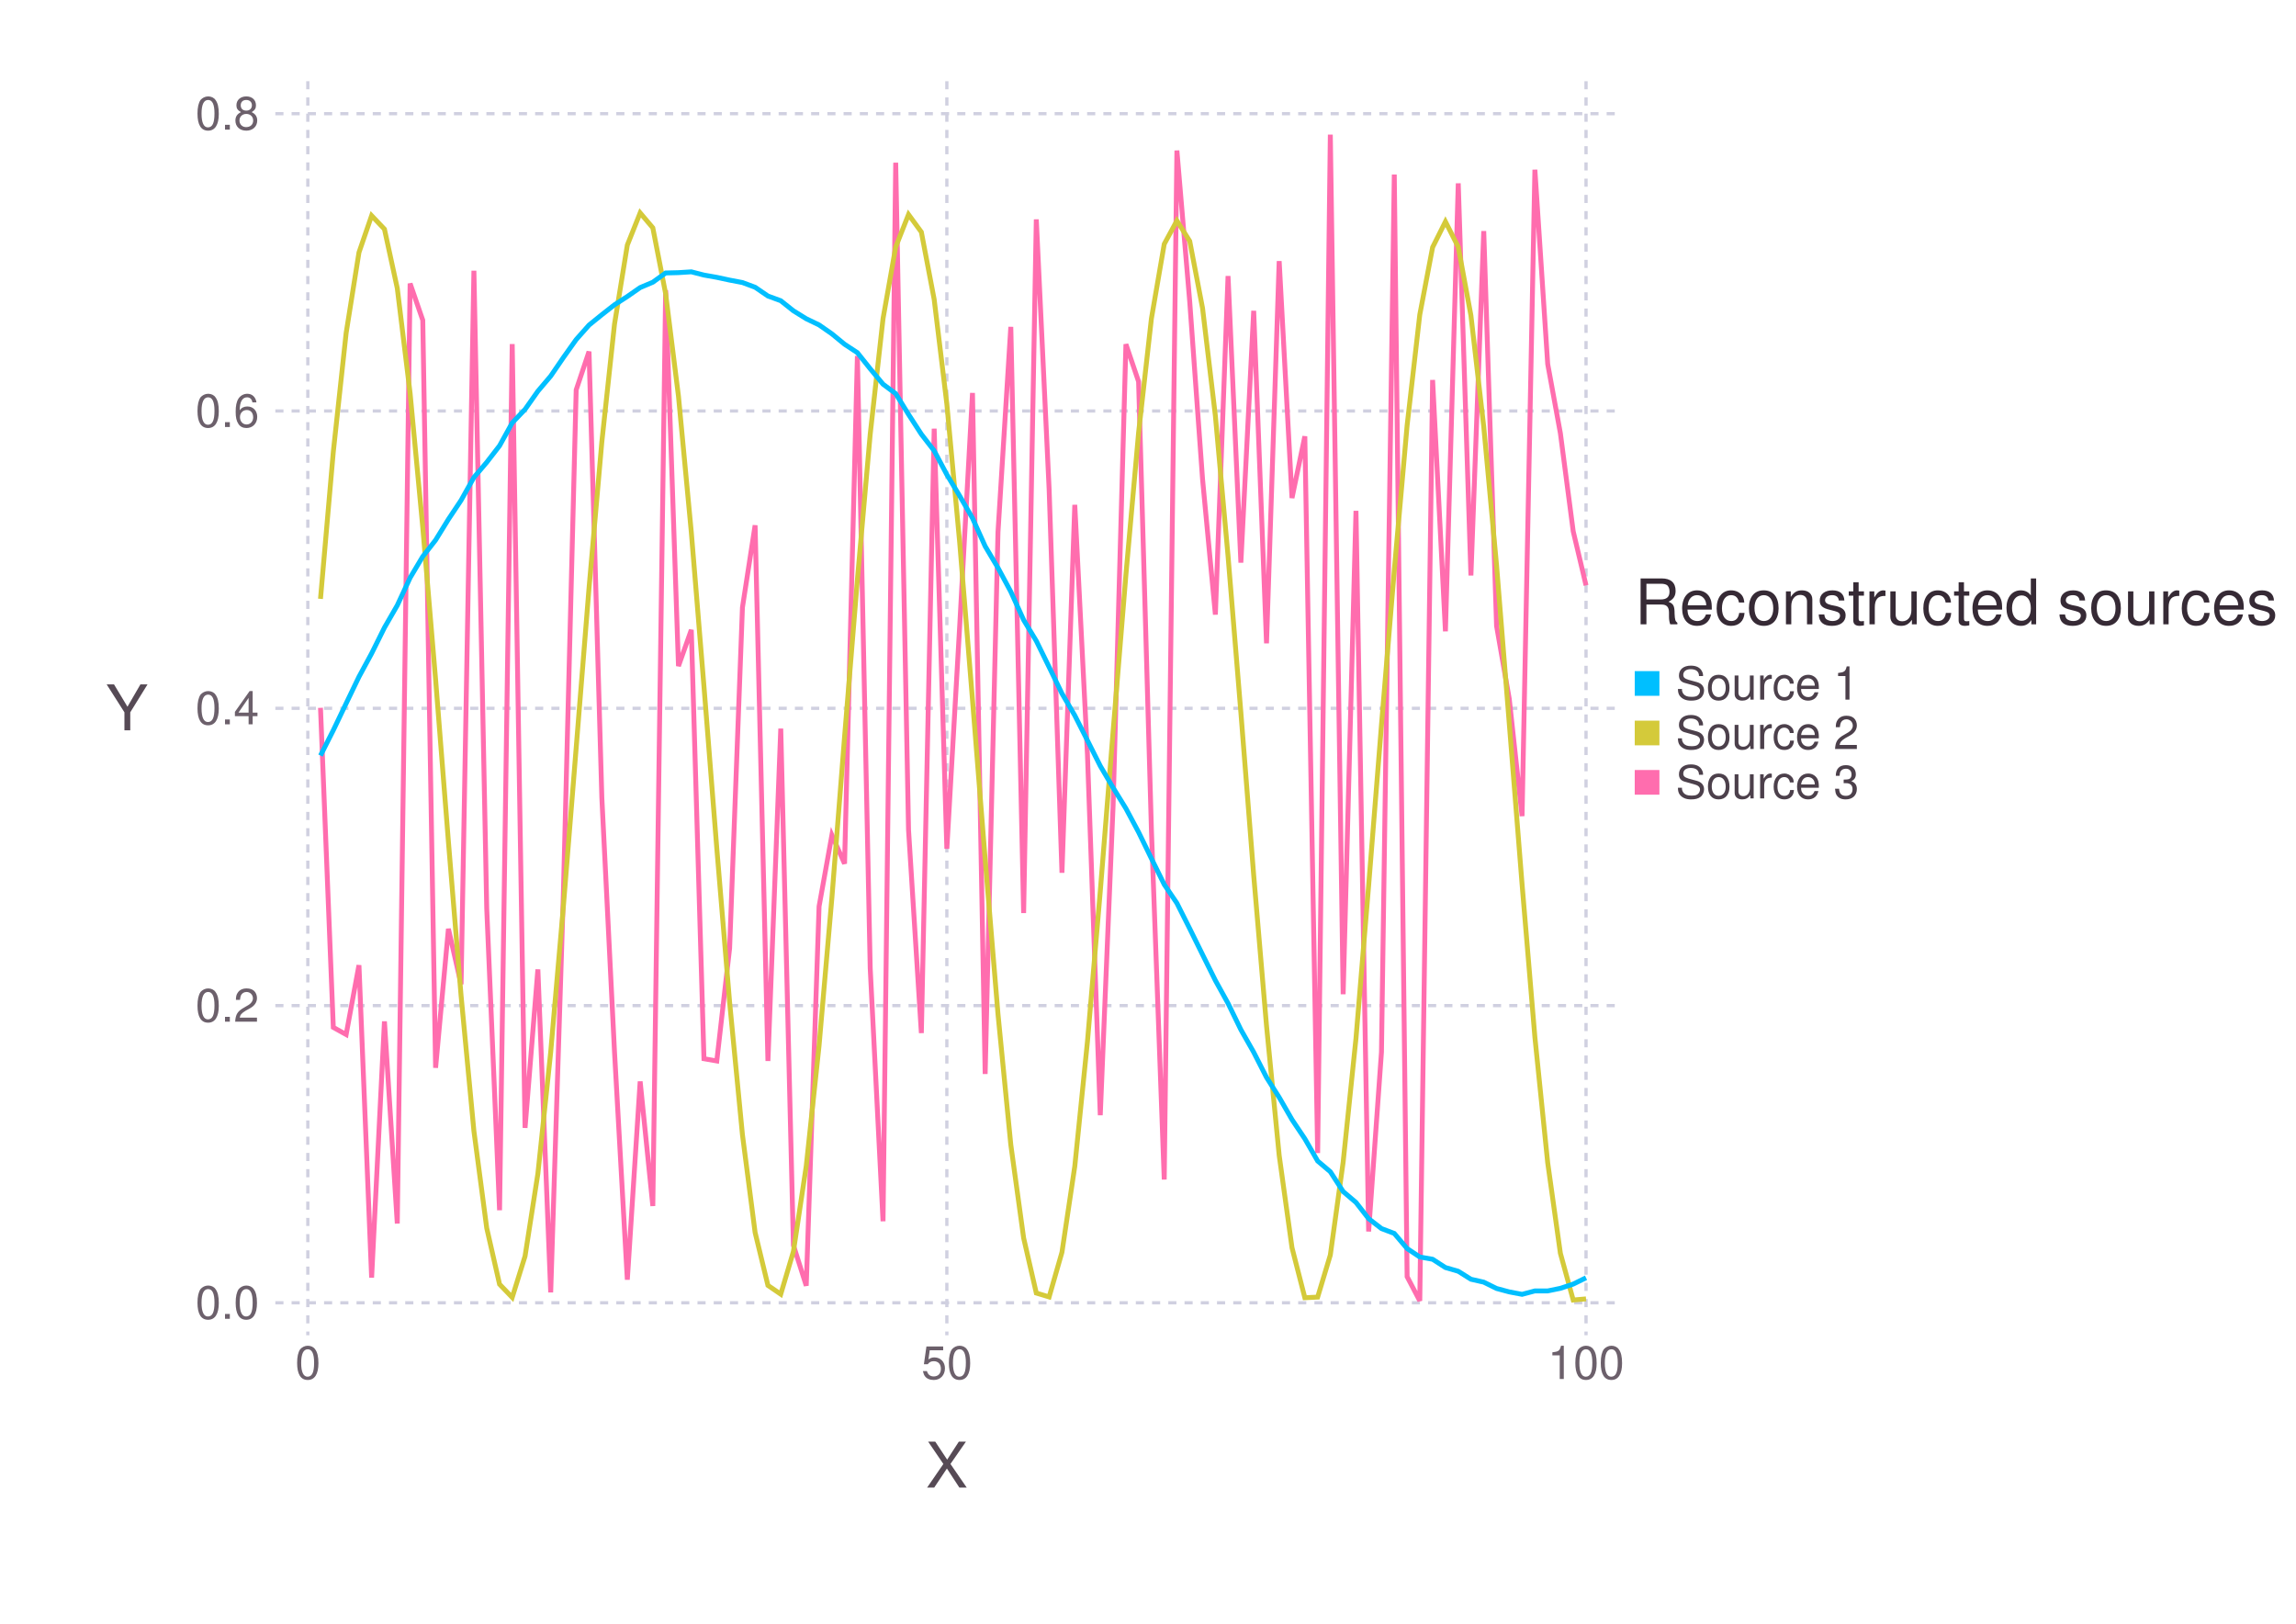
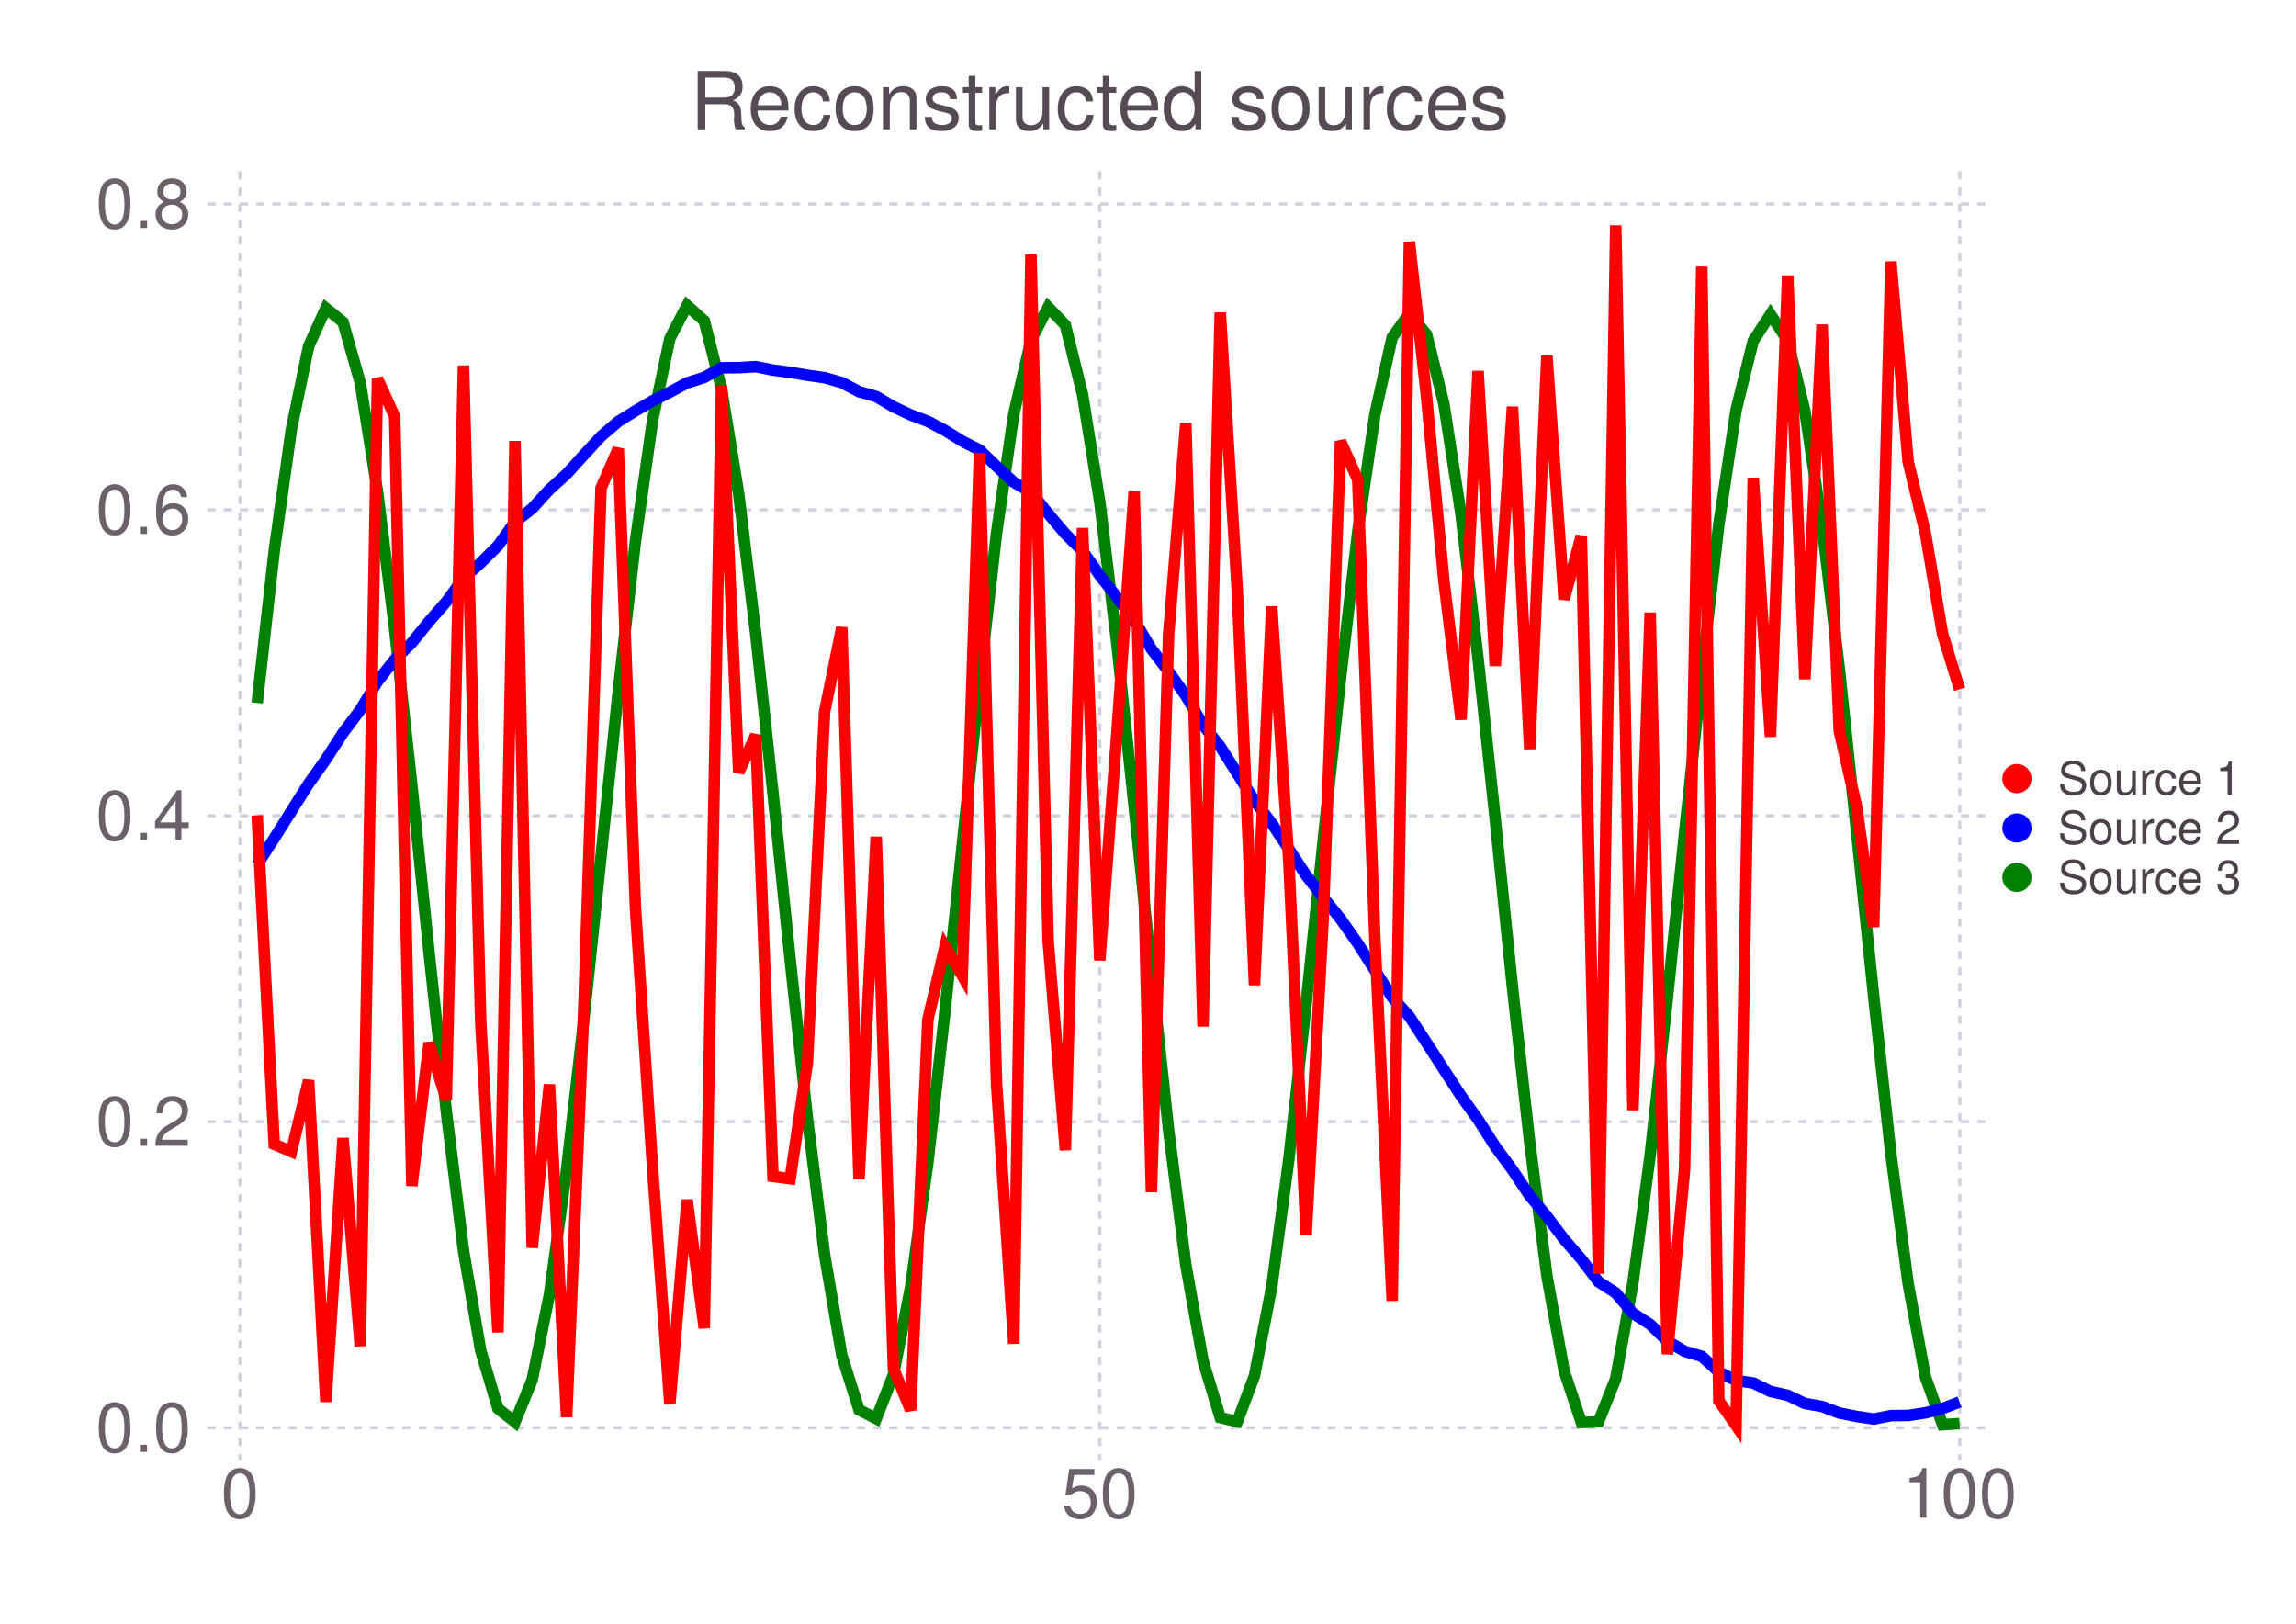
<svg xmlns="http://www.w3.org/2000/svg" version="1.2" width="141.42mm" height="100mm" viewBox="0 0 141.42 100" stroke="none" fill="#000000" stroke-width="0.3" font-size="3.88">
-   <g class="plotroot xscalable yscalable" id="img-8e70d2bc-1">
-     <g font-size="3.88" font-family="'PT Sans','Helvetica Neue','Helvetica',sans-serif" fill="#564A55" stroke="#000000" stroke-opacity="0.000" id="img-8e70d2bc-2">
-       <text x="58.32" y="89.28" text-anchor="middle" dy="0.6em">X</text>
-     </g>
-     <g class="guide xlabels" font-size="2.82" font-family="'PT Sans Caption','Helvetica Neue','Helvetica',sans-serif" fill="#6C606B" id="img-8e70d2bc-3">
-       <text x="18.96" y="83.23" text-anchor="middle" dy="0.6em">0</text>
-       <text x="58.32" y="83.23" text-anchor="middle" dy="0.6em">50</text>
-       <text x="97.69" y="83.23" text-anchor="middle" dy="0.6em">100</text>
-     </g>
-     <g class="guide colorkey" id="img-8e70d2bc-4">
-       <g fill="#4C404B" font-size="2.82" font-family="'PT Sans','Helvetica Neue','Helvetica',sans-serif" id="img-8e70d2bc-5">
-         <text x="103.21" y="42.1" dy="0.35em" id="img-8e70d2bc-6" class="color_Source_1">Source 1</text>
-         <text x="103.21" y="45.14" dy="0.35em" id="img-8e70d2bc-7" class="color_Source_2">Source 2</text>
-         <text x="103.21" y="48.18" dy="0.35em" id="img-8e70d2bc-8" class="color_Source_3">Source 3</text>
+   <defs>
+     <marker id="arrow" markerWidth="15" markerHeight="7" refX="5" refY="3.5" orient="auto" markerUnits="strokeWidth">
+       <path d="M0,0 L15,3.5 L0,7 z" stroke="context-stroke" fill="context-stroke" />
+     </marker>
+   </defs>
+   <g class="plotroot xscalable yscalable" id="img-569bc0f9-1">
+     <g class="guide xlabels" font-size="4.23" font-family="'PT Sans Caption','Helvetica Neue','Helvetica',sans-serif" fill="#6C606B" id="img-569bc0f9-2">
+       <g transform="translate(14.78,90.93)">
+         <g class="primitive">
+           <text text-anchor="middle" dy="0.6em">0</text>
+         </g>
      </g>
-       <g stroke="#000000" stroke-opacity="0.000" id="img-8e70d2bc-9">
-         <rect x="100.69" y="41.33" width="1.52" height="1.52" id="img-8e70d2bc-10" class="color_Source_1" fill="#00BFFF" />
-         <rect x="100.69" y="44.38" width="1.52" height="1.52" id="img-8e70d2bc-11" class="color_Source_2" fill="#D4CA3A" />
-         <rect x="100.69" y="47.42" width="1.52" height="1.52" id="img-8e70d2bc-12" class="color_Source_3" fill="#FF6DAE" />
+       <g transform="translate(67.74,90.93)">
+         <g class="primitive">
+           <text text-anchor="middle" dy="0.6em">50</text>
+         </g>
      </g>
-       <g fill="#362A35" font-size="3.88" font-family="'PT Sans','Helvetica Neue','Helvetica',sans-serif" stroke="#000000" stroke-opacity="0.000" id="img-8e70d2bc-13">
-         <text x="100.69" y="38.45" id="img-8e70d2bc-14">Reconstructed sources</text>
+       <g transform="translate(120.71,90.93)">
+         <g class="primitive">
+           <text text-anchor="middle" dy="0.6em">100</text>
+         </g>
      </g>
    </g>
-     <g clip-path="url(#img-8e70d2bc-15)">
-       <g id="img-8e70d2bc-16">
-         <g pointer-events="visible" opacity="1" fill="#000000" fill-opacity="0.000" stroke="#000000" stroke-opacity="0.000" class="guide background" id="img-8e70d2bc-17">
-           <rect x="16.96" y="5" width="82.73" height="77.23" id="img-8e70d2bc-18" />
+     <g class="guide colorkey" id="img-569bc0f9-3">
+       <g fill="#4C404B" font-size="2.82" font-family="'PT Sans','Helvetica Neue','Helvetica',sans-serif" id="img-569bc0f9-4">
+         <g transform="translate(126.75,47.95)" id="img-569bc0f9-5">
+           <g class="primitive">
+             <text dy="0.35em">Source 1</text>
+           </g>
        </g>
-         <g class="guide ygridlines xfixed" stroke-dasharray="0.5,0.5" stroke-width="0.2" stroke="#D0D0E0" id="img-8e70d2bc-19">
-           <path fill="none" d="M16.96,80.23 L 99.69 80.23" id="img-8e70d2bc-20" />
-           <path fill="none" d="M16.96,61.93 L 99.69 61.93" id="img-8e70d2bc-21" />
-           <path fill="none" d="M16.96,43.62 L 99.69 43.62" id="img-8e70d2bc-22" />
-           <path fill="none" d="M16.96,25.31 L 99.69 25.31" id="img-8e70d2bc-23" />
-           <path fill="none" d="M16.96,7 L 99.69 7" id="img-8e70d2bc-24" />
+         <g transform="translate(126.75,50.99)" id="img-569bc0f9-6">
+           <g class="primitive">
+             <text dy="0.35em">Source 2</text>
+           </g>
        </g>
-         <g class="guide xgridlines yfixed" stroke-dasharray="0.5,0.5" stroke-width="0.2" stroke="#D0D0E0" id="img-8e70d2bc-25">
-           <path fill="none" d="M18.96,5 L 18.96 82.23" id="img-8e70d2bc-26" />
-           <path fill="none" d="M58.32,5 L 58.32 82.23" id="img-8e70d2bc-27" />
-           <path fill="none" d="M97.69,5 L 97.69 82.23" id="img-8e70d2bc-28" />
+         <g transform="translate(126.75,54.03)" id="img-569bc0f9-7">
+           <g class="primitive">
+             <text dy="0.35em">Source 3</text>
+           </g>
        </g>
-         <g class="plotpanel" id="img-8e70d2bc-29">
-           <g stroke-width="0.3" fill="#000000" fill-opacity="0.000" class="geometry color_Source_3" stroke-dasharray="none" stroke="#FF6DAE" id="img-8e70d2bc-30">
-             <path fill="none" d="M19.74,43.59 L 20.53 63.27 21.32 63.71 22.11 59.44 22.89 78.68 23.68 62.9 24.47 75.35 25.26 17.46 26.04 19.72 26.83 65.76 27.62 57.2 28.4 60.62 29.19 16.67 29.98 55.94 30.77 74.53 31.55 21.19 32.34 69.46 33.13 59.7 33.92 79.59 34.7 55.08 35.49 24.01 36.28 21.65 37.07 49.13 37.85 64.78 38.64 78.81 39.43 66.6 40.21 74.27 41 17.87 41.79 41.02 42.58 38.79 43.36 65.2 44.15 65.34 44.94 58.4 45.73 37.41 46.51 32.35 47.3 65.34 48.09 44.87 48.87 76.69 49.66 79.18 50.45 55.82 51.24 51.43 52.02 53.19 52.81 21.92 53.6 59.63 54.39 75.21 55.17 10.02 55.96 51.1 56.75 63.62 57.54 26.4 58.32 52.27 59.11 38.57 59.9 24.2 60.68 66.14 61.47 32.77 62.26 20.13 63.05 56.23 63.83 13.51 64.62 30.13 65.41 53.75 66.2 31.09 66.98 46.46 67.77 68.68 68.56 49.6 69.35 21.2 70.13 23.5 70.92 51.09 71.71 72.64 72.49 9.27 73.28 18.58 74.07 29.51 74.86 37.85 75.64 17 76.43 34.65 77.22 19.14 78.01 39.62 78.79 16.08 79.58 30.67 80.37 26.87 81.16 71.01 81.94 8.29 82.73 61.23 83.52 31.46 84.3 75.84 85.09 64.79 85.88 10.75 86.67 78.62 87.45 80.11 88.24 23.4 89.03 38.88 89.82 11.29 90.6 35.44 91.39 14.23 92.18 38.55 92.96 43.03 93.75 50.26 94.54 10.45 95.33 22.42 96.11 26.68 96.9 32.72 97.69 36.05" id="img-8e70d2bc-31" />
+       </g>
+       <g stroke-width="0" id="img-569bc0f9-8">
+         <g stroke="#000000" stroke-opacity="0.000" fill-opacity="1" fill="#008000" id="img-569bc0f9-9">
+           <g transform="translate(124.23,54.03)" id="img-569bc0f9-10">
+             <circle cx="0" cy="0" r="0.9" class="primitive" />
          </g>
-           <g stroke-width="0.3" fill="#000000" fill-opacity="0.000" class="geometry color_Source_2" stroke-dasharray="none" stroke="#D4CA3A" id="img-8e70d2bc-32">
-             <path fill="none" d="M19.74,36.88 L 20.53 27.82 21.32 20.51 22.11 15.55 22.89 13.28 23.68 14.11 24.47 17.75 25.26 24.22 26.04 32.48 26.83 41.84 27.62 51.84 28.4 61.32 29.19 69.65 29.98 75.63 30.77 79.09 31.55 79.9 32.34 77.36 33.13 72.28 33.92 64.79 34.7 55.83 35.49 46.05 36.28 36.22 37.07 27.21 37.85 19.96 38.64 15.09 39.43 13.11 40.21 14.03 41 18.09 41.79 24.4 42.58 32.77 43.36 42.27 44.15 52.24 44.94 61.72 45.73 69.88 46.51 75.9 47.3 79.16 48.09 79.7 48.87 77.07 49.66 71.81 50.45 64.39 51.24 55.29 52.02 45.38 52.81 35.7 53.6 26.74 54.39 19.62 55.17 15.21 55.96 13.21 56.75 14.29 57.54 18.44 58.32 24.88 59.11 33.4 59.9 43.1 60.68 52.92 61.47 62.45 62.26 70.5 63.05 76.24 63.83 79.63 64.62 79.87 65.41 77.12 66.2 71.83 66.98 64.15 67.77 54.89 68.56 45.05 69.35 35.4 70.13 26.65 70.92 19.62 71.71 15.03 72.49 13.59 73.28 14.85 74.07 18.98 74.86 25.61 75.64 34.24 76.43 43.87 77.22 53.9 78.01 63.17 78.79 71.15 79.58 76.84 80.37 79.92 81.16 79.88 81.94 77.29 82.73 71.57 83.52 63.95 84.3 54.54 85.09 44.65 85.88 35.12 86.67 26.2 87.45 19.38 88.24 15.23 89.03 13.65 89.82 15.21 90.6 19.43 91.39 26.28 92.18 34.82 92.96 44.53 93.75 54.45 94.54 63.87 95.33 71.61 96.11 77.18 96.9 80.06 97.69 79.99" id="img-8e70d2bc-33" />
+         </g>
+         <g stroke="#000000" stroke-opacity="0.000" fill-opacity="1" fill="#0000FF" id="img-569bc0f9-11">
+           <g transform="translate(124.23,50.99)" id="img-569bc0f9-12">
+             <circle cx="0" cy="0" r="0.9" class="primitive" />
          </g>
-           <g stroke-width="0.3" fill="#000000" fill-opacity="0.000" class="geometry color_Source_1" stroke-dasharray="none" stroke="#00BFFF" id="img-8e70d2bc-34">
-             <path fill="none" d="M19.74,46.53 L 20.53 44.97 21.32 43.32 22.11 41.68 22.89 40.24 23.68 38.65 24.47 37.28 25.26 35.58 26.04 34.27 26.83 33.26 27.62 31.98 28.4 30.81 29.19 29.4 29.98 28.47 30.77 27.45 31.55 26.04 32.34 25.21 33.13 24.09 33.92 23.16 34.7 22.02 35.49 20.91 36.28 20.02 37.07 19.38 37.85 18.77 38.64 18.26 39.43 17.71 40.21 17.38 41 16.81 41.79 16.79 42.58 16.74 43.36 16.94 44.15 17.08 44.94 17.25 45.73 17.4 46.51 17.69 47.3 18.23 48.09 18.52 48.87 19.14 49.66 19.63 50.45 20.01 51.24 20.56 52.02 21.2 52.81 21.72 53.6 22.71 54.39 23.66 55.17 24.24 55.96 25.52 56.75 26.74 57.54 27.76 58.32 29.23 59.11 30.54 59.9 31.91 60.68 33.64 61.47 34.97 62.26 36.44 63.05 38.18 63.83 39.47 64.62 41.08 65.41 42.71 66.2 44.06 66.98 45.6 67.77 47.17 68.56 48.51 69.35 49.79 70.13 51.25 70.92 52.87 71.71 54.47 72.49 55.62 73.28 57.19 74.07 58.79 74.86 60.38 75.64 61.79 76.43 63.41 77.22 64.8 78.01 66.35 78.79 67.58 79.58 68.95 80.37 70.13 81.16 71.5 81.94 72.16 82.73 73.38 83.52 74.05 84.3 75.05 85.09 75.66 85.88 75.96 86.67 76.89 87.45 77.41 88.24 77.55 89.03 78.06 89.82 78.29 90.6 78.78 91.39 78.96 92.18 79.35 92.96 79.56 93.75 79.71 94.54 79.5 95.33 79.5 96.11 79.34 96.9 79.08 97.69 78.69" id="img-8e70d2bc-35" />
+         </g>
+         <g stroke="#000000" stroke-opacity="0.000" fill-opacity="1" fill="#FF0000" id="img-569bc0f9-13">
+           <g transform="translate(124.23,47.95)" id="img-569bc0f9-14">
+             <circle cx="0" cy="0" r="0.9" class="primitive" />
+           </g>
+         </g>
+       </g>
+       <g fill="#362A35" font-size="3.88" font-family="'PT Sans','Helvetica Neue','Helvetica',sans-serif" stroke="#000000" stroke-opacity="0.000" id="img-569bc0f9-15">
+         <g transform="translate(123.71,44.93)" id="img-569bc0f9-16">
+           <g class="primitive">
+             <text dy="-0em" />
          </g>
        </g>
      </g>
    </g>
-     <g class="guide ylabels" font-size="2.82" font-family="'PT Sans Caption','Helvetica Neue','Helvetica',sans-serif" fill="#6C606B" id="img-8e70d2bc-36">
-       <text x="15.96" y="80.23" text-anchor="end" dy="0.35em" id="img-8e70d2bc-37">0.0</text>
-       <text x="15.96" y="61.93" text-anchor="end" dy="0.35em" id="img-8e70d2bc-38">0.2</text>
-       <text x="15.96" y="43.62" text-anchor="end" dy="0.35em" id="img-8e70d2bc-39">0.4</text>
-       <text x="15.96" y="25.31" text-anchor="end" dy="0.35em" id="img-8e70d2bc-40">0.6</text>
-       <text x="15.96" y="7" text-anchor="end" dy="0.35em" id="img-8e70d2bc-41">0.8</text>
+     <g clip-path="url(#img-569bc0f9-17)">
+       <g id="img-569bc0f9-18">
+         <g pointer-events="visible" stroke-width="0.3" fill="#000000" fill-opacity="0.000" stroke="#000000" stroke-opacity="0.000" class="guide background" id="img-569bc0f9-19">
+           <g transform="translate(67.74,50.24)" id="img-569bc0f9-20">
+             <path d="M-54.96,-39.69 L54.96,-39.69 54.96,39.69 -54.96,39.69  z" class="primitive" />
+           </g>
+         </g>
+         <g class="guide ygridlines xfixed" stroke-dasharray="0.5,0.5" stroke-width="0.2" stroke="#D0D0E0" id="img-569bc0f9-21">
+           <g transform="translate(67.74,87.93)" id="img-569bc0f9-22">
+             <path fill="none" d="M-54.96,0 L54.96,0 " class="primitive" />
+           </g>
+           <g transform="translate(67.74,69.08)" id="img-569bc0f9-23">
+             <path fill="none" d="M-54.96,0 L54.96,0 " class="primitive" />
+           </g>
+           <g transform="translate(67.74,50.24)" id="img-569bc0f9-24">
+             <path fill="none" d="M-54.96,0 L54.96,0 " class="primitive" />
+           </g>
+           <g transform="translate(67.74,31.4)" id="img-569bc0f9-25">
+             <path fill="none" d="M-54.96,0 L54.96,0 " class="primitive" />
+           </g>
+           <g transform="translate(67.74,12.56)" id="img-569bc0f9-26">
+             <path fill="none" d="M-54.96,0 L54.96,0 " class="primitive" />
+           </g>
+         </g>
+         <g class="guide xgridlines yfixed" stroke-dasharray="0.5,0.5" stroke-width="0.2" stroke="#D0D0E0" id="img-569bc0f9-27">
+           <g transform="translate(14.78,50.24)" id="img-569bc0f9-28">
+             <path fill="none" d="M0,-39.69 L0,39.69 " class="primitive" />
+           </g>
+           <g transform="translate(67.74,50.24)" id="img-569bc0f9-29">
+             <path fill="none" d="M0,-39.69 L0,39.69 " class="primitive" />
+           </g>
+           <g transform="translate(120.71,50.24)" id="img-569bc0f9-30">
+             <path fill="none" d="M0,-39.69 L0,39.69 " class="primitive" />
+           </g>
+         </g>
+         <g class="plotpanel" id="img-569bc0f9-31">
+           <g stroke-width="0.71" fill="#000000" fill-opacity="0.000" class="geometry" id="img-569bc0f9-32">
+             <g class="color_RGBA{N0f8}(0.0,0.502,0.0,1.0)" stroke-dasharray="none" stroke="#008000" id="img-569bc0f9-33">
+               <g transform="translate(68.27,52.62)" id="img-569bc0f9-34">
+                 <path fill="none" d="M-52.43,-9.33 L-51.38,-18.67 -50.32,-26.2 -49.26,-31.3 -48.2,-33.64 -47.14,-32.78 -46.08,-29.04 -45.02,-22.37 -43.96,-13.87 -42.9,-4.23 -41.84,6.06 -40.78,15.82 -39.72,24.41 -38.66,30.56 -37.6,34.12 -36.55,34.96 -35.49,32.35 -34.43,27.12 -33.37,19.4 -32.31,10.17 -31.25,0.11 -30.19,-10.02 -29.13,-19.3 -28.07,-26.76 -27.01,-31.78 -25.95,-33.81 -24.89,-32.86 -23.83,-28.68 -22.77,-22.19 -21.72,-13.57 -20.66,-3.79 -19.6,6.48 -18.54,16.24 -17.48,24.65 -16.42,30.85 -15.36,34.2 -14.3,34.75 -13.24,32.04 -12.18,26.63 -11.12,18.98 -10.06,9.62 -9,-0.58 -7.94,-10.55 -6.89,-19.78 -5.83,-27.11 -4.77,-31.65 -3.71,-33.71 -2.65,-32.6 -1.59,-28.32 -0.53,-21.7 0.53,-12.92 1.59,-2.93 2.65,7.18 3.71,16.99 4.77,25.28 5.83,31.19 6.89,34.68 7.94,34.93 9,32.1 10.06,26.64 11.12,18.74 12.18,9.21 13.24,-0.92 14.3,-10.86 15.36,-19.87 16.42,-27.11 17.48,-31.84 18.54,-33.32 19.6,-32.02 20.66,-27.77 21.72,-20.94 22.77,-12.05 23.83,-2.14 24.89,8.19 25.95,17.73 27.01,25.95 28.07,31.8 29.13,34.98 30.19,34.94 31.25,32.28 32.31,26.38 33.37,18.54 34.43,8.85 35.49,-1.34 36.55,-11.15 37.6,-20.33 38.66,-27.36 39.72,-31.63 40.78,-33.26 41.84,-31.65 42.9,-27.31 43.96,-20.25 45.02,-11.45 46.08,-1.46 47.14,8.75 48.2,18.46 49.26,26.42 50.32,32.16 51.38,35.12 52.43,35.05 " class="primitive" />
+               </g>
+             </g>
+           </g>
+           <g stroke-width="0.71" fill="#000000" fill-opacity="0.000" class="geometry" id="img-569bc0f9-35">
+             <g class="color_RGBA{N0f8}(0.0,0.0,1.0,1.0)" stroke-dasharray="none" stroke="#0000FF" id="img-569bc0f9-36">
+               <g transform="translate(68.27,50.52)" id="img-569bc0f9-37">
+                 <path fill="none" d="M-52.43,2.73 L-51.38,1.11 -50.32,-0.58 -49.26,-2.26 -48.2,-3.75 -47.14,-5.39 -46.08,-6.8 -45.02,-8.55 -43.96,-9.9 -42.9,-10.94 -41.84,-12.25 -40.78,-13.46 -39.72,-14.91 -38.66,-15.86 -37.6,-16.91 -36.55,-18.37 -35.49,-19.21 -34.43,-20.37 -33.37,-21.33 -32.31,-22.5 -31.25,-23.65 -30.19,-24.56 -29.13,-25.22 -28.07,-25.84 -27.01,-26.37 -25.95,-26.94 -24.89,-27.28 -23.83,-27.87 -22.77,-27.88 -21.72,-27.94 -20.66,-27.73 -19.6,-27.59 -18.54,-27.41 -17.48,-27.26 -16.42,-26.96 -15.36,-26.4 -14.3,-26.1 -13.24,-25.47 -12.18,-24.97 -11.12,-24.57 -10.06,-24.01 -9,-23.35 -7.94,-22.81 -6.89,-21.8 -5.83,-20.82 -4.77,-20.21 -3.71,-18.89 -2.65,-17.64 -1.59,-16.59 -0.53,-15.08 0.53,-13.73 1.59,-12.33 2.65,-10.55 3.71,-9.17 4.77,-7.67 5.83,-5.87 6.89,-4.54 7.94,-2.88 9,-1.21 10.06,0.18 11.12,1.77 12.18,3.39 13.24,4.76 14.3,6.07 15.36,7.58 16.42,9.24 17.48,10.9 18.54,12.08 19.6,13.7 20.66,15.34 21.72,16.97 22.77,18.43 23.83,20.09 24.89,21.53 25.95,23.12 27.01,24.39 28.07,25.8 29.13,27.02 30.19,28.42 31.25,29.1 32.31,30.36 33.37,31.04 34.43,32.07 35.49,32.7 36.55,33.01 37.6,33.97 38.66,34.5 39.72,34.65 40.78,35.17 41.84,35.41 42.9,35.91 43.96,36.1 45.02,36.5 46.08,36.71 47.14,36.87 48.2,36.66 49.26,36.65 50.32,36.49 51.38,36.22 52.43,35.82 " class="primitive" />
+               </g>
+             </g>
+           </g>
+           <g stroke-width="0.71" fill="#000000" fill-opacity="0.000" class="geometry" id="img-569bc0f9-38">
+             <g class="color_RGBA{N0f8}(1.0,0.0,0.0,1.0)" stroke-dasharray="none" stroke="#FF0000" id="img-569bc0f9-39">
+               <g transform="translate(68.27,51.32)" id="img-569bc0f9-40">
+                 <path fill="none" d="M-52.43,-1.11 L-51.38,19.15 -50.32,19.6 -49.26,15.21 -48.2,35.01 -47.14,18.77 -46.08,31.58 -45.02,-28 -43.96,-25.67 -42.9,21.71 -41.84,12.9 -40.78,16.42 -39.72,-28.81 -38.66,11.61 -37.6,30.73 -36.55,-24.16 -35.49,25.52 -34.43,15.47 -33.37,35.95 -32.31,10.72 -31.25,-21.26 -30.19,-23.69 -29.13,4.59 -28.07,20.7 -27.01,35.14 -25.95,22.57 -24.89,30.47 -23.83,-27.58 -22.77,-3.76 -21.72,-6.05 -20.66,21.13 -19.6,21.27 -18.54,14.13 -17.48,-7.47 -16.42,-12.68 -15.36,21.28 -14.3,0.21 -13.24,32.96 -12.18,35.52 -11.12,11.48 -10.06,6.96 -9,8.77 -7.94,-23.41 -6.89,15.4 -5.83,31.43 -4.77,-35.66 -3.71,6.62 -2.65,19.51 -1.59,-18.8 -0.53,7.82 0.53,-6.27 1.59,-21.07 2.65,22.1 3.71,-12.25 4.77,-25.26 5.83,11.9 6.89,-32.07 7.94,-14.96 9,9.35 10.06,-13.97 11.12,1.84 12.18,24.71 13.24,5.08 14.3,-24.15 15.36,-21.78 16.42,6.61 17.48,28.79 18.54,-36.43 19.6,-26.85 20.66,-15.6 21.72,-7.01 22.77,-28.47 23.83,-10.31 24.89,-26.27 25.95,-5.19 27.01,-29.42 28.07,-14.41 29.13,-18.31 30.19,27.12 31.25,-37.44 32.31,17.05 33.37,-13.59 34.43,32.08 35.49,20.71 36.55,-34.9 37.6,34.94 38.66,36.47 39.72,-21.89 40.78,-5.95 41.84,-34.35 42.9,-9.49 43.96,-31.33 45.02,-6.3 46.08,-1.68 47.14,5.76 48.2,-35.21 49.26,-22.89 50.32,-18.51 51.38,-12.29 52.43,-8.87 " class="primitive" />
+               </g>
+             </g>
+           </g>
+         </g>
+       </g>
    </g>
-     <g font-size="3.88" font-family="'PT Sans','Helvetica Neue','Helvetica',sans-serif" fill="#564A55" stroke="#000000" stroke-opacity="0.000" id="img-8e70d2bc-42">
-       <text x="9.11" y="43.62" text-anchor="end" dy="0.35em" id="img-8e70d2bc-43">Y</text>
+     <g class="guide ylabels" font-size="4.23" font-family="'PT Sans Caption','Helvetica Neue','Helvetica',sans-serif" fill="#6C606B" id="img-569bc0f9-41">
+       <g transform="translate(11.78,87.93)" id="img-569bc0f9-42">
+         <g class="primitive">
+           <text text-anchor="end" dy="0.35em">0.0</text>
+         </g>
+       </g>
+       <g transform="translate(11.78,69.08)" id="img-569bc0f9-43">
+         <g class="primitive">
+           <text text-anchor="end" dy="0.35em">0.2</text>
+         </g>
+       </g>
+       <g transform="translate(11.78,50.24)" id="img-569bc0f9-44">
+         <g class="primitive">
+           <text text-anchor="end" dy="0.35em">0.4</text>
+         </g>
+       </g>
+       <g transform="translate(11.78,31.4)" id="img-569bc0f9-45">
+         <g class="primitive">
+           <text text-anchor="end" dy="0.35em">0.6</text>
+         </g>
+       </g>
+       <g transform="translate(11.78,12.56)" id="img-569bc0f9-46">
+         <g class="primitive">
+           <text text-anchor="end" dy="0.35em">0.8</text>
+         </g>
+       </g>
+     </g>
+     <g font-size="4.94" font-family="'PT Sans','Helvetica Neue','Helvetica',sans-serif" fill="#564A55" stroke="#000000" stroke-opacity="0.000" id="img-569bc0f9-47">
+       <g transform="translate(67.74,5)" id="img-569bc0f9-48">
+         <g class="primitive">
+           <text text-anchor="middle" dy="0.6em">Reconstructed sources</text>
+         </g>
+       </g>
    </g>
  </g>
  <defs>
-     <clipPath id="img-8e70d2bc-15">
-       <path d="M16.96,5 L 99.69 5 99.69 82.23 16.96 82.23" />
+     <clipPath id="img-569bc0f9-17">
+       <path d="M12.78,10.56 L122.71,10.56 122.71,89.93 12.78,89.93 " />
    </clipPath>
  </defs>
</svg>
